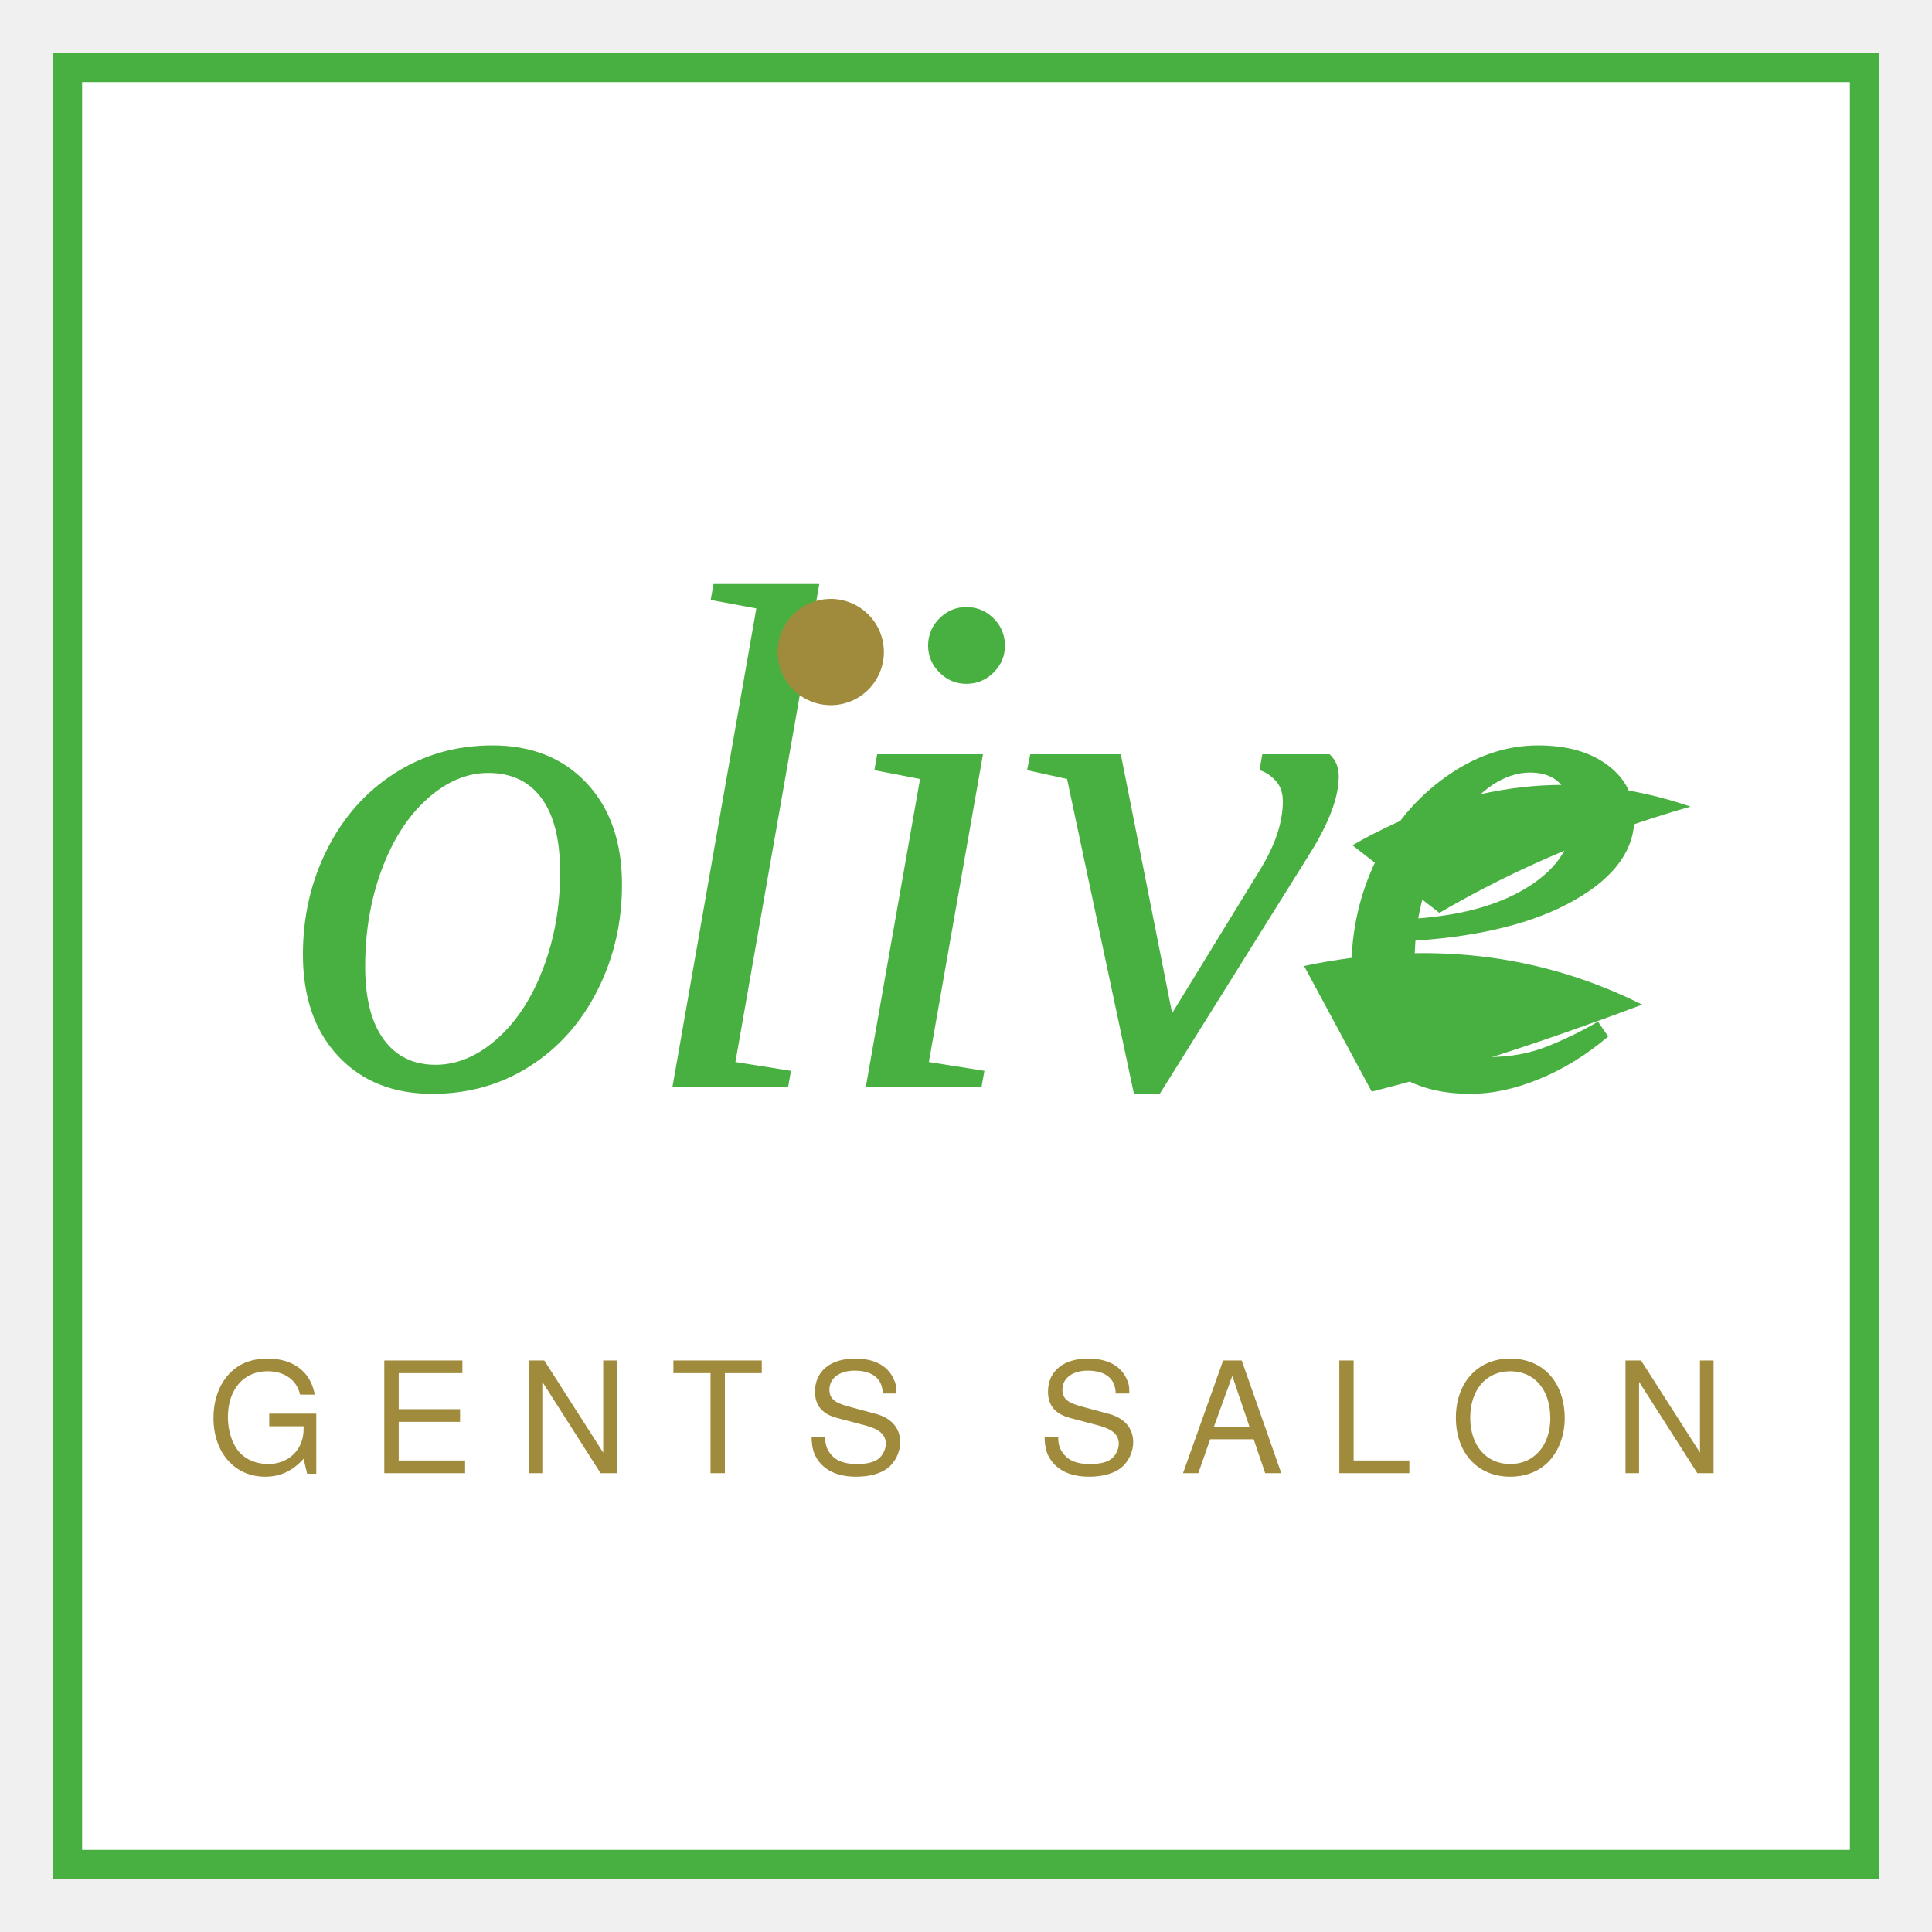
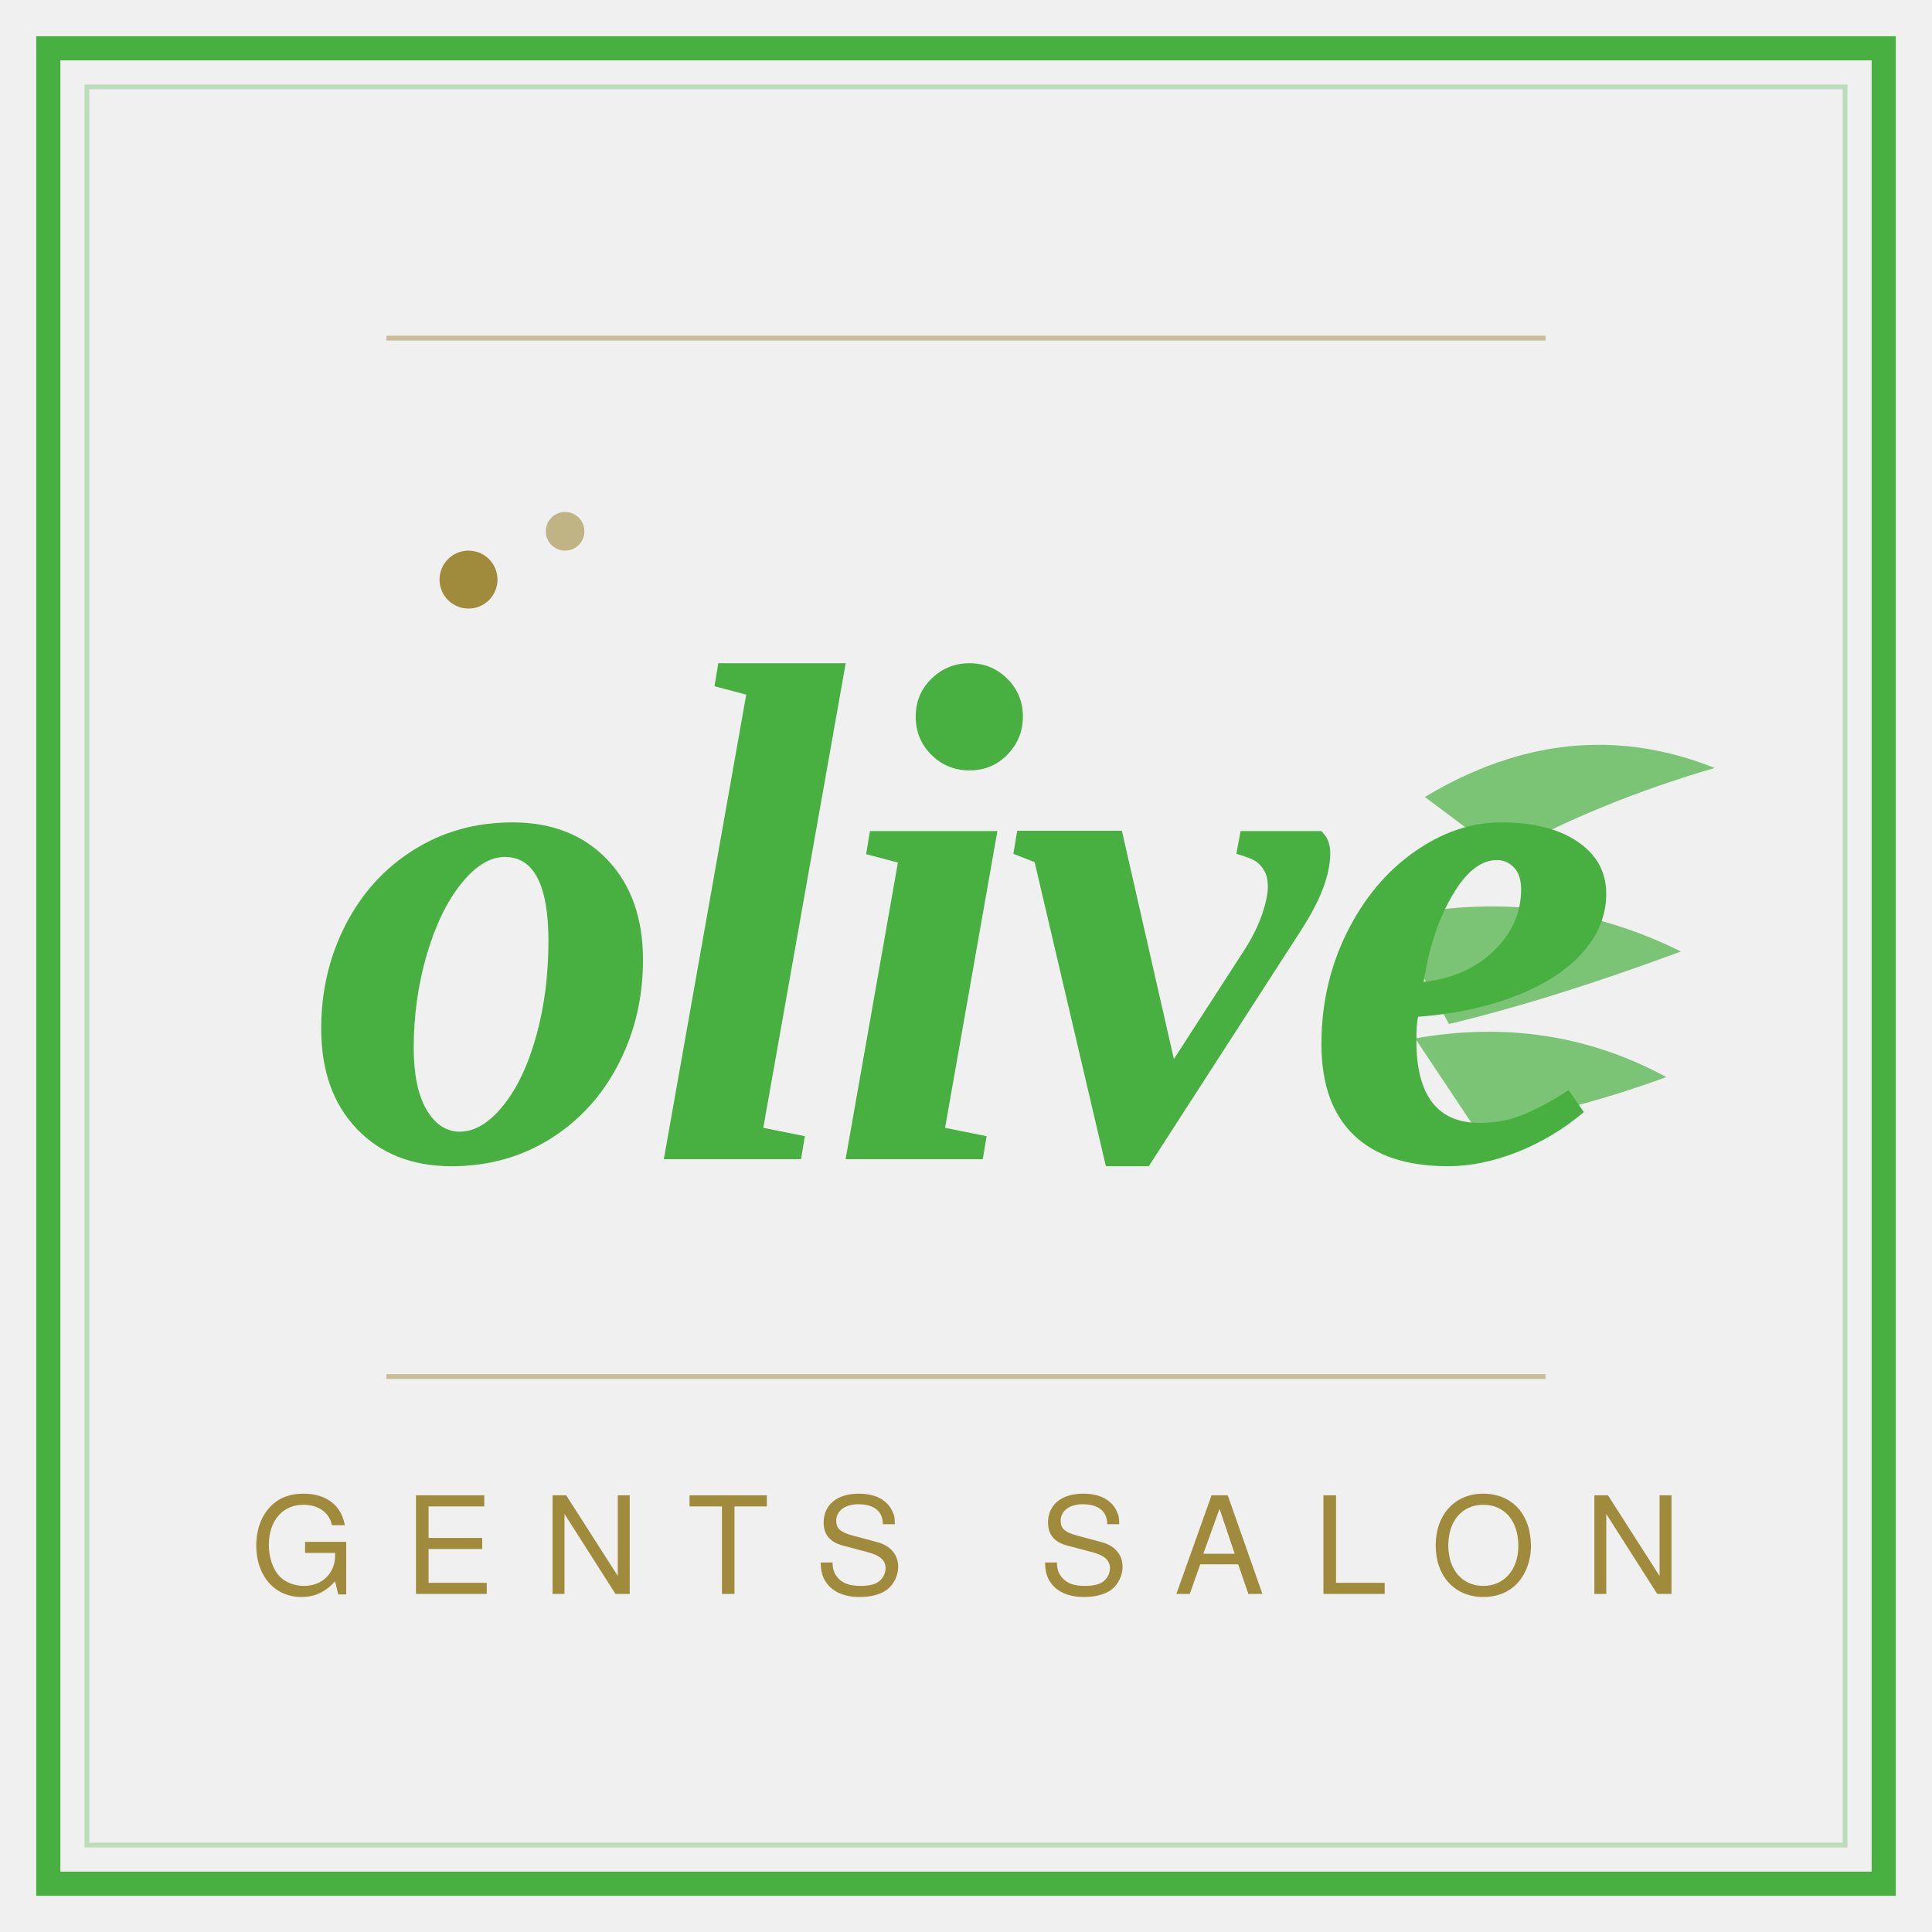
<svg xmlns="http://www.w3.org/2000/svg" viewBox="0 0 400 400" role="img" aria-label="OLIVE Gents Salon">
-   <rect x="14" y="14" width="372" height="372" fill="#FFFFFF" stroke="#48B040" stroke-width="6" />
-   <g font-family="Georgia, 'Times New Roman', serif" font-style="italic">
-     <text x="200" y="225" text-anchor="middle" font-size="150" fill="#48B040" font-weight="500" letter-spacing="-2">olive</text>
+   <rect x="10" y="10" width="380" height="380" fill="none" stroke="#48B040" stroke-width="5" />
+   <rect x="18" y="18" width="364" height="364" fill="none" stroke="#48B040" stroke-width="1" opacity="0.3" />
+   <line x1="80" y1="70" x2="320" y2="70" stroke="#A08B3C" stroke-width="1" opacity="0.5" />
+   <text x="200" y="240" text-anchor="middle" font-family="Georgia, 'Times New Roman', serif" font-style="italic" font-size="148" fill="#48B040" font-weight="600" letter-spacing="-4">olive</text>
+   <circle cx="97" cy="120" r="6" fill="#A08B3C" />
+   <circle cx="117" cy="110" r="4" fill="#A08B3C" opacity="0.6" />
+   <g fill="#48B040" opacity="0.7">
+     <path d="M 295 165 q 30 -18 60 -6 q -24 7 -44 18 z" />
+     <path d="M 288 190 q 32 -7 60 7 q -27 10 -48 15 z" />
+     <path d="M 293 215 q 28 -5 52 8 q -22 8 -40 10 z" />
  </g>
-   <circle cx="172" cy="135" r="11" fill="#A08B3C" />
-   <g fill="#48B040">
-     <path d="M 280 175 q 35 -20 70 -8 q -28 8 -52 22 z" />
-     <path d="M 270 200 q 38 -8 70 8 q -32 12 -56 18 z" />
-   </g>
-   <text x="200" y="305" text-anchor="middle" font-family="Helvetica, Arial, sans-serif" font-size="32" fill="#A08B3C" letter-spacing="9" font-weight="400">GENTS SALON</text>
+   <line x1="80" y1="285" x2="320" y2="285" stroke="#A08B3C" stroke-width="1" opacity="0.5" />
+   <text x="200" y="330" text-anchor="middle" font-family="Helvetica, Arial, sans-serif" font-size="28" fill="#A08B3C" letter-spacing="10" font-weight="400">GENTS SALON</text>
</svg>
